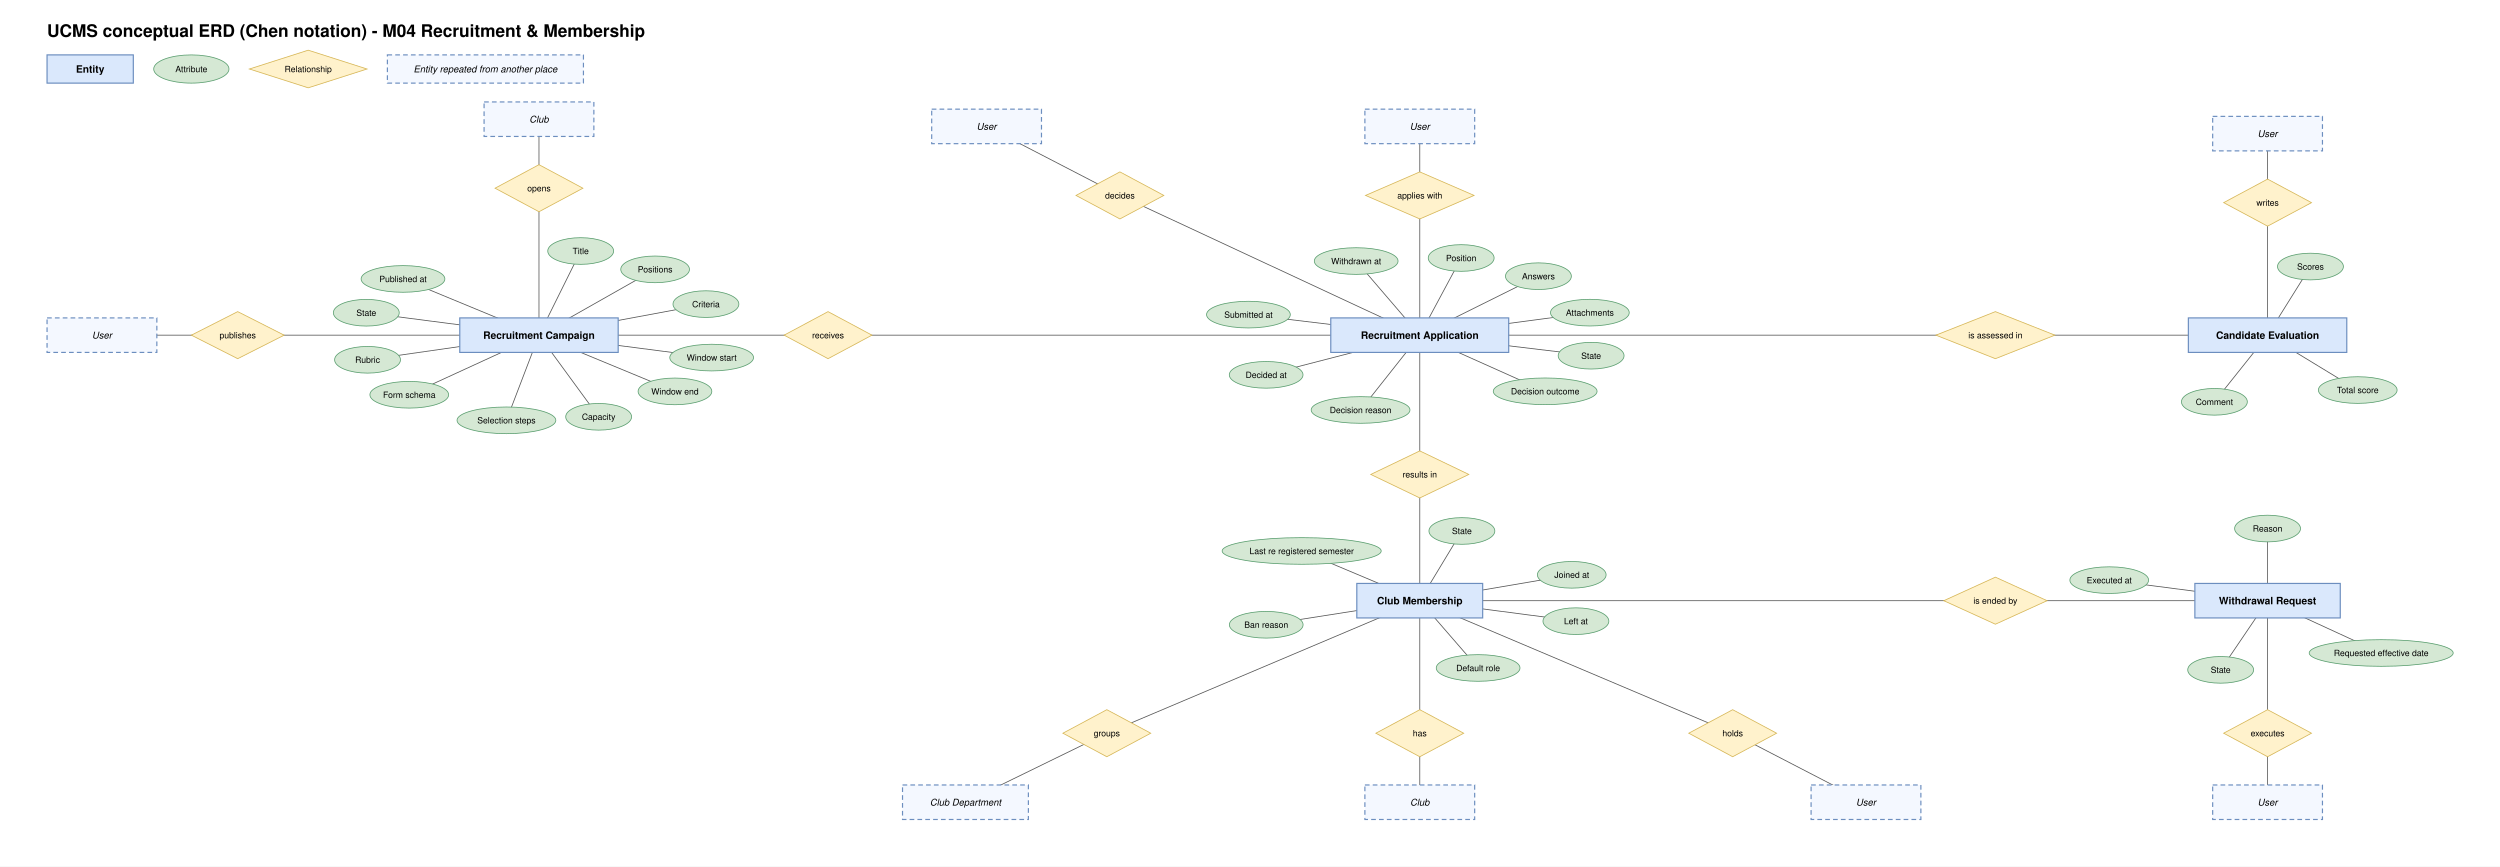
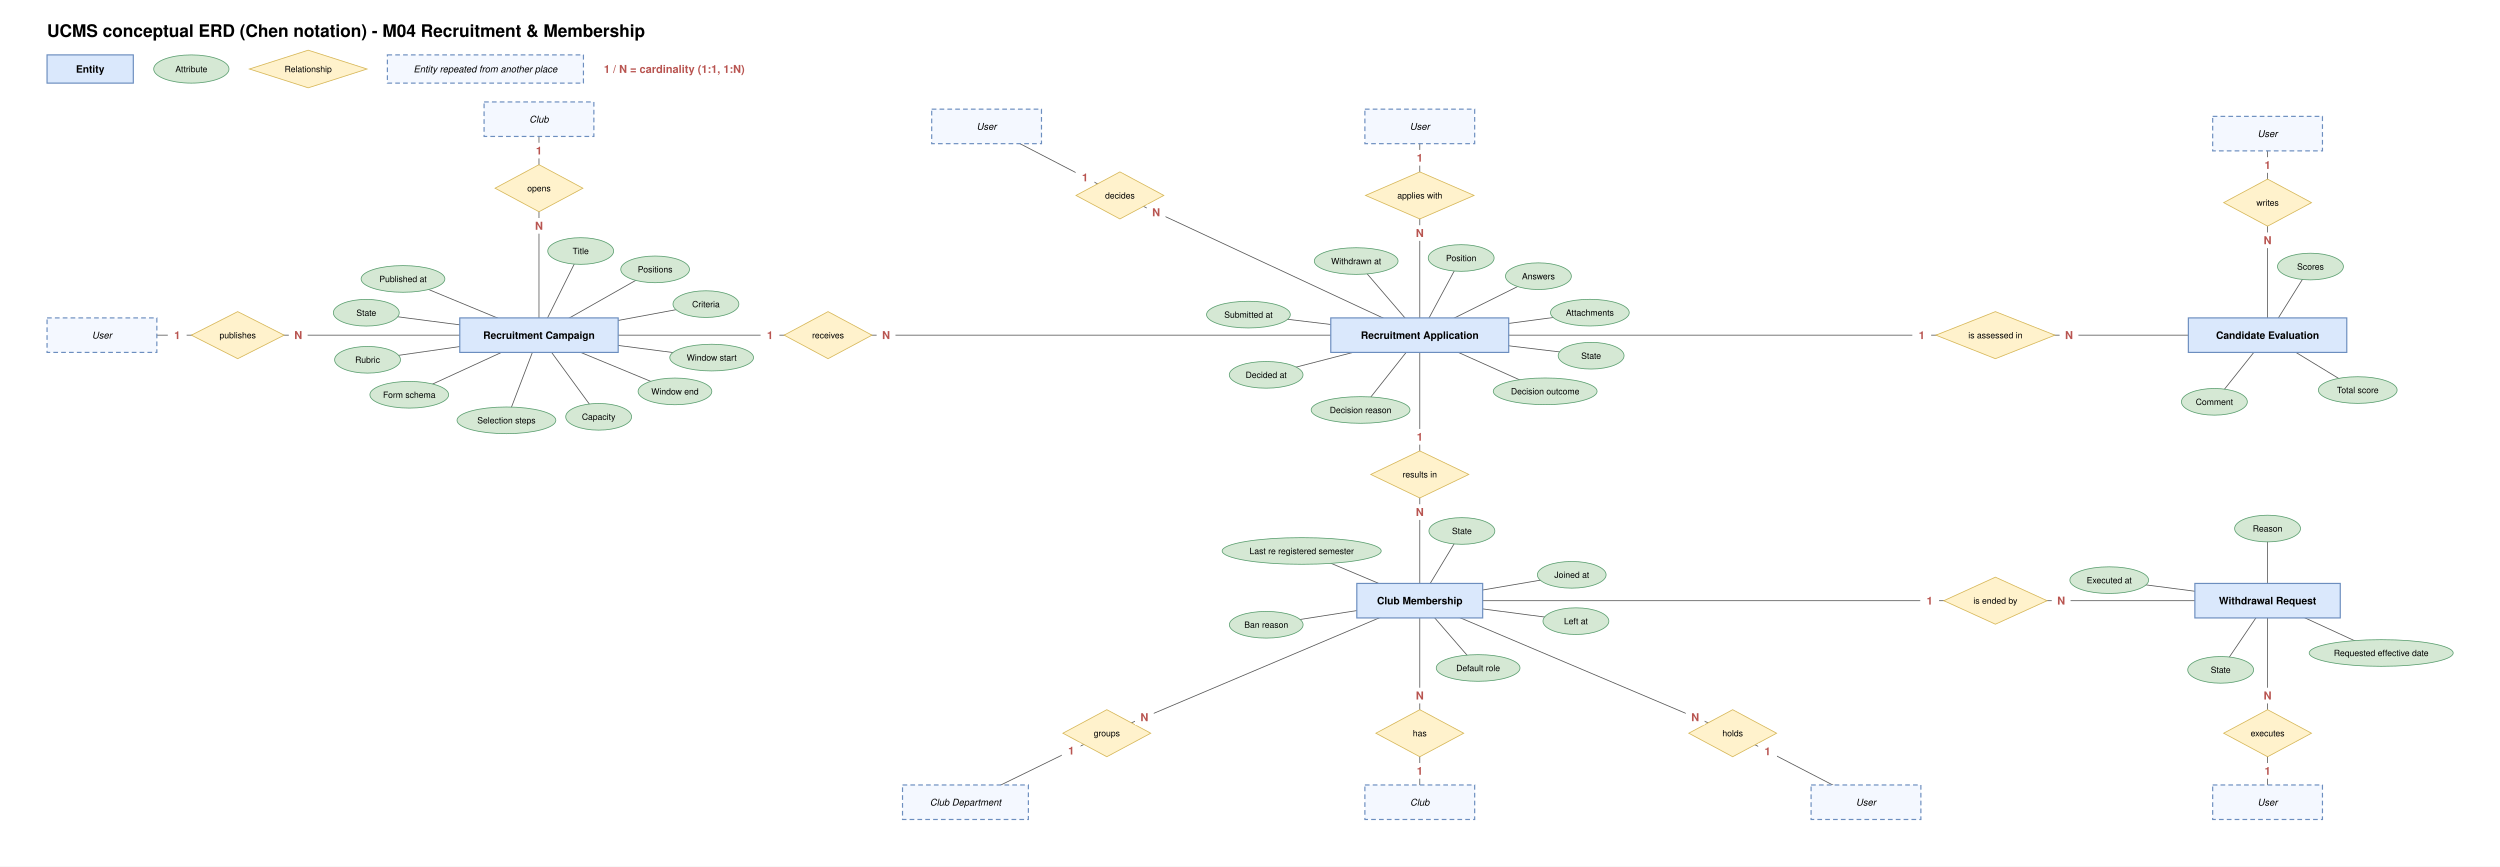
<svg xmlns="http://www.w3.org/2000/svg" viewBox="0 0 3188 1105" width="3188" height="1105" font-family="Helvetica, Arial, sans-serif">
  <rect width="100%" height="100%" fill="#ffffff" />
  <line x1="687.3" y1="427.4" x2="740.5" y2="320.1" stroke="#555555" />
  <line x1="687.3" y1="427.4" x2="835.4" y2="343.5" stroke="#555555" />
  <line x1="687.3" y1="427.4" x2="900.2" y2="387.8" stroke="#555555" />
  <line x1="687.3" y1="427.4" x2="907.5" y2="456.0" stroke="#555555" />
  <line x1="687.3" y1="427.4" x2="860.7" y2="499.1" stroke="#555555" />
  <line x1="687.3" y1="427.4" x2="763.4" y2="531.5" stroke="#555555" />
  <line x1="687.3" y1="427.4" x2="645.8" y2="536.0" stroke="#555555" />
  <line x1="687.3" y1="427.4" x2="521.9" y2="503.4" stroke="#555555" />
  <line x1="687.3" y1="427.4" x2="468.7" y2="458.8" stroke="#555555" />
  <line x1="687.3" y1="427.4" x2="467.1" y2="398.8" stroke="#555555" />
  <line x1="687.3" y1="427.4" x2="513.9" y2="355.7" stroke="#555555" />
  <line x1="687.3" y1="427.4" x2="687.3" y2="240.0" stroke="#555555" />
  <line x1="687.3" y1="240.0" x2="687.3" y2="152.0" stroke="#555555" />
  <line x1="687.3" y1="427.4" x2="303.1" y2="427.4" stroke="#555555" />
  <line x1="303.1" y1="427.4" x2="130.0" y2="427.4" stroke="#555555" />
  <line x1="1810.5" y1="427.4" x2="1863.3" y2="329.0" stroke="#555555" />
  <line x1="1810.5" y1="427.4" x2="1961.8" y2="352.2" stroke="#555555" />
  <line x1="1810.5" y1="427.4" x2="2027.4" y2="398.7" stroke="#555555" />
  <line x1="1810.5" y1="427.4" x2="2029.0" y2="453.6" stroke="#555555" />
  <line x1="1810.5" y1="427.4" x2="1970.4" y2="499.0" stroke="#555555" />
  <line x1="1810.5" y1="427.4" x2="1735.0" y2="522.8" stroke="#555555" />
  <line x1="1810.5" y1="427.4" x2="1614.6" y2="478.0" stroke="#555555" />
  <line x1="1810.5" y1="427.4" x2="1592.0" y2="401.2" stroke="#555555" />
  <line x1="1810.5" y1="427.4" x2="1729.4" y2="332.9" stroke="#555555" />
  <line x1="1810.5" y1="427.4" x2="1810.5" y2="249.2" stroke="#555555" />
  <line x1="1810.5" y1="249.2" x2="1810.5" y2="161.2" stroke="#555555" />
  <line x1="1810.5" y1="427.4" x2="1428.1" y2="249.2" stroke="#555555" />
  <line x1="1428.1" y1="249.2" x2="1258.1" y2="161.2" stroke="#555555" />
  <line x1="2891.6" y1="427.4" x2="2946.3" y2="339.9" stroke="#555555" />
  <line x1="2891.6" y1="427.4" x2="3006.6" y2="497.4" stroke="#555555" />
  <line x1="2891.6" y1="427.4" x2="2823.8" y2="512.4" stroke="#555555" />
  <line x1="2891.6" y1="427.4" x2="2891.6" y2="258.4" stroke="#555555" />
  <line x1="2891.6" y1="258.4" x2="2891.6" y2="170.4" stroke="#555555" />
  <line x1="1810.5" y1="766.0" x2="1864.2" y2="677.1" stroke="#555555" />
  <line x1="1810.5" y1="766.0" x2="2004.3" y2="733.0" stroke="#555555" />
  <line x1="1810.5" y1="766.0" x2="2009.6" y2="792.1" stroke="#555555" />
  <line x1="1810.5" y1="766.0" x2="1884.9" y2="851.8" stroke="#555555" />
  <line x1="1810.5" y1="766.0" x2="1614.7" y2="796.7" stroke="#555555" />
  <line x1="1810.5" y1="766.0" x2="1659.9" y2="702.6" stroke="#555555" />
  <line x1="1810.5" y1="766.0" x2="1810.5" y2="935.0" stroke="#555555" />
  <line x1="1810.5" y1="935.0" x2="1810.5" y2="1023.0" stroke="#555555" />
  <line x1="1810.5" y1="766.0" x2="2209.5" y2="935.0" stroke="#555555" />
  <line x1="2209.5" y1="935.0" x2="2379.5" y2="1023.0" stroke="#555555" />
  <line x1="1810.5" y1="766.0" x2="1411.4" y2="935.0" stroke="#555555" />
  <line x1="1411.4" y1="935.0" x2="1231.2" y2="1023.0" stroke="#555555" />
  <line x1="2891.6" y1="766.0" x2="2891.6" y2="674.0" stroke="#555555" />
  <line x1="2891.6" y1="766.0" x2="3036.5" y2="832.7" stroke="#555555" />
  <line x1="2891.6" y1="766.0" x2="2831.8" y2="854.2" stroke="#555555" />
  <line x1="2891.6" y1="766.0" x2="2689.7" y2="739.8" stroke="#555555" />
  <line x1="2891.6" y1="766.0" x2="2891.6" y2="935.0" stroke="#555555" />
  <line x1="2891.6" y1="935.0" x2="2891.6" y2="1023.0" stroke="#555555" />
  <line x1="687.3" y1="427.4" x2="1055.9" y2="427.4" stroke="#555555" />
  <line x1="1055.9" y1="427.4" x2="1810.5" y2="427.4" stroke="#555555" />
  <line x1="1810.5" y1="427.4" x2="2544.5" y2="427.4" stroke="#555555" />
  <line x1="2544.5" y1="427.4" x2="2891.6" y2="427.4" stroke="#555555" />
  <line x1="1810.5" y1="427.4" x2="1810.5" y2="605.0" stroke="#555555" />
  <line x1="1810.5" y1="605.0" x2="1810.5" y2="766.0" stroke="#555555" />
  <line x1="1810.5" y1="766.0" x2="2544.5" y2="766.0" stroke="#555555" />
  <line x1="2544.5" y1="766.0" x2="2891.6" y2="766.0" stroke="#555555" />
  <text x="60" y="47" font-size="22" font-weight="bold">UCMS conceptual ERD (Chen notation) - M04 Recruitment &amp; Membership</text>
  <rect x="60.0" y="70.0" width="110.0" height="36.0" fill="#dae8fc" stroke="#6c8ebf" stroke-width="1.5" />
  <text x="115.0" y="92.7" font-size="13" font-weight="bold" text-anchor="middle">Entity</text>
  <ellipse cx="244.0" cy="88.0" rx="48.0" ry="18.0" fill="#d5e8d4" stroke="#5a9e6f" />
  <text x="244.0" y="92.0" font-size="11" font-weight="normal" text-anchor="middle">Attribute</text>
  <polygon points="318.0,88.0 393.0,64.0 468.0,88.0 393.0,112.0" fill="#fff2cc" stroke="#d6b656" />
  <text x="393.0" y="92.0" font-size="11" font-weight="normal" text-anchor="middle">Relationship</text>
  <rect x="494.0" y="70.0" width="250.0" height="36.0" fill="#f4f8ff" stroke="#6c8ebf" stroke-width="1.5" stroke-dasharray="6 4" />
  <text x="619.0" y="92.3" font-size="12" font-weight="normal" text-anchor="middle" font-style="italic">Entity repeated from another place</text>
+   <text x="770.0" y="93.0" font-size="14" font-weight="bold" fill="#b85450" text-anchor="start">1 / N = cardinality (1:1, 1:N)</text>
  <rect x="586.3" y="405.4" width="202.0" height="44.0" fill="#dae8fc" stroke="#6c8ebf" stroke-width="1.5" />
  <text x="687.3" y="432.1" font-size="13" font-weight="bold" text-anchor="middle">Recruitment Campaign</text>
  <ellipse cx="740.5" cy="320.1" rx="42.0" ry="17.0" fill="#d5e8d4" stroke="#5a9e6f" />
  <text x="740.5" y="324.0" font-size="11" font-weight="normal" text-anchor="middle">Title</text>
  <ellipse cx="835.4" cy="343.5" rx="43.8" ry="17.0" fill="#d5e8d4" stroke="#5a9e6f" />
  <text x="835.4" y="347.4" font-size="11" font-weight="normal" text-anchor="middle">Positions</text>
  <ellipse cx="900.2" cy="387.8" rx="42.0" ry="17.0" fill="#d5e8d4" stroke="#5a9e6f" />
  <text x="900.2" y="391.8" font-size="11" font-weight="normal" text-anchor="middle">Criteria</text>
  <ellipse cx="907.5" cy="456.0" rx="53.4" ry="17.0" fill="#d5e8d4" stroke="#5a9e6f" />
  <text x="907.5" y="459.9" font-size="11" font-weight="normal" text-anchor="middle">Window start</text>
  <ellipse cx="860.7" cy="499.1" rx="47.0" ry="17.0" fill="#d5e8d4" stroke="#5a9e6f" />
  <text x="860.7" y="503.1" font-size="11" font-weight="normal" text-anchor="middle">Window end</text>
  <ellipse cx="763.4" cy="531.5" rx="42.0" ry="17.0" fill="#d5e8d4" stroke="#5a9e6f" />
  <text x="763.4" y="535.4" font-size="11" font-weight="normal" text-anchor="middle">Capacity</text>
  <ellipse cx="645.8" cy="536.0" rx="63.0" ry="17.0" fill="#d5e8d4" stroke="#5a9e6f" />
  <text x="645.8" y="539.9" font-size="11" font-weight="normal" text-anchor="middle">Selection steps</text>
  <ellipse cx="521.9" cy="503.4" rx="50.2" ry="17.0" fill="#d5e8d4" stroke="#5a9e6f" />
  <text x="521.9" y="507.4" font-size="11" font-weight="normal" text-anchor="middle">Form schema</text>
  <ellipse cx="468.7" cy="458.8" rx="42.0" ry="17.0" fill="#d5e8d4" stroke="#5a9e6f" />
  <text x="468.7" y="462.7" font-size="11" font-weight="normal" text-anchor="middle">Rubric</text>
  <ellipse cx="467.1" cy="398.8" rx="42.0" ry="17.0" fill="#d5e8d4" stroke="#5a9e6f" />
  <text x="467.1" y="402.8" font-size="11" font-weight="normal" text-anchor="middle">State</text>
  <ellipse cx="513.9" cy="355.7" rx="53.4" ry="17.0" fill="#d5e8d4" stroke="#5a9e6f" />
  <text x="513.9" y="359.7" font-size="11" font-weight="normal" text-anchor="middle">Published at</text>
  <polygon points="631.3,240.0 687.3,210.0 743.3,240.0 687.3,270.0" fill="#fff2cc" stroke="#d6b656" />
  <text x="687.3" y="244.0" font-size="11" font-weight="normal" text-anchor="middle">opens</text>
  <rect x="617.3" y="130.0" width="140.0" height="44.0" fill="#f4f8ff" stroke="#6c8ebf" stroke-width="1.5" stroke-dasharray="6 4" />
  <text x="687.3" y="156.3" font-size="12" font-weight="normal" text-anchor="middle" font-style="italic">Club</text>
  <polygon points="244.0,427.4 303.1,397.4 362.3,427.4 303.1,457.4" fill="#fff2cc" stroke="#d6b656" />
  <text x="303.1" y="431.4" font-size="11" font-weight="normal" text-anchor="middle">publishes</text>
  <rect x="60.0" y="405.4" width="140.0" height="44.0" fill="#f4f8ff" stroke="#6c8ebf" stroke-width="1.5" stroke-dasharray="6 4" />
  <text x="130.0" y="431.7" font-size="12" font-weight="normal" text-anchor="middle" font-style="italic">User</text>
  <rect x="1697.0" y="405.4" width="226.9" height="44.0" fill="#dae8fc" stroke="#6c8ebf" stroke-width="1.5" />
  <text x="1810.5" y="432.1" font-size="13" font-weight="bold" text-anchor="middle">Recruitment Application</text>
  <ellipse cx="1863.3" cy="329.0" rx="42.0" ry="17.0" fill="#d5e8d4" stroke="#5a9e6f" />
  <text x="1863.3" y="333.0" font-size="11" font-weight="normal" text-anchor="middle">Position</text>
  <ellipse cx="1961.8" cy="352.2" rx="42.0" ry="17.0" fill="#d5e8d4" stroke="#5a9e6f" />
  <text x="1961.8" y="356.2" font-size="11" font-weight="normal" text-anchor="middle">Answers</text>
  <ellipse cx="2027.4" cy="398.7" rx="50.2" ry="17.0" fill="#d5e8d4" stroke="#5a9e6f" />
  <text x="2027.4" y="402.6" font-size="11" font-weight="normal" text-anchor="middle">Attachments</text>
  <ellipse cx="2029.0" cy="453.6" rx="42.0" ry="17.0" fill="#d5e8d4" stroke="#5a9e6f" />
  <text x="2029.0" y="457.6" font-size="11" font-weight="normal" text-anchor="middle">State</text>
  <ellipse cx="1970.4" cy="499.0" rx="66.2" ry="17.0" fill="#d5e8d4" stroke="#5a9e6f" />
  <text x="1970.4" y="502.9" font-size="11" font-weight="normal" text-anchor="middle">Decision outcome</text>
  <ellipse cx="1735.0" cy="522.8" rx="63.0" ry="17.0" fill="#d5e8d4" stroke="#5a9e6f" />
  <text x="1735.0" y="526.8" font-size="11" font-weight="normal" text-anchor="middle">Decision reason</text>
  <ellipse cx="1614.6" cy="478.0" rx="47.0" ry="17.0" fill="#d5e8d4" stroke="#5a9e6f" />
  <text x="1614.6" y="482.0" font-size="11" font-weight="normal" text-anchor="middle">Decided at</text>
  <ellipse cx="1592.0" cy="401.2" rx="53.4" ry="17.0" fill="#d5e8d4" stroke="#5a9e6f" />
  <text x="1592.0" y="405.2" font-size="11" font-weight="normal" text-anchor="middle">Submitted at</text>
  <ellipse cx="1729.4" cy="332.9" rx="53.4" ry="17.0" fill="#d5e8d4" stroke="#5a9e6f" />
  <text x="1729.4" y="336.9" font-size="11" font-weight="normal" text-anchor="middle">Withdrawn at</text>
  <polygon points="1741.3,249.2 1810.5,219.2 1879.7,249.2 1810.5,279.2" fill="#fff2cc" stroke="#d6b656" />
  <text x="1810.5" y="253.2" font-size="11" font-weight="normal" text-anchor="middle">applies with</text>
  <rect x="1740.5" y="139.2" width="140.0" height="44.0" fill="#f4f8ff" stroke="#6c8ebf" stroke-width="1.5" stroke-dasharray="6 4" />
  <text x="1810.5" y="165.5" font-size="12" font-weight="normal" text-anchor="middle" font-style="italic">User</text>
  <polygon points="1372.1,249.2 1428.1,219.2 1484.1,249.2 1428.1,279.2" fill="#fff2cc" stroke="#d6b656" />
  <text x="1428.1" y="253.2" font-size="11" font-weight="normal" text-anchor="middle">decides</text>
  <rect x="1188.1" y="139.2" width="140.0" height="44.0" fill="#f4f8ff" stroke="#6c8ebf" stroke-width="1.5" stroke-dasharray="6 4" />
  <text x="1258.1" y="165.5" font-size="12" font-weight="normal" text-anchor="middle" font-style="italic">User</text>
  <rect x="2790.6" y="405.4" width="202.0" height="44.0" fill="#dae8fc" stroke="#6c8ebf" stroke-width="1.5" />
  <text x="2891.6" y="432.1" font-size="13" font-weight="bold" text-anchor="middle">Candidate Evaluation</text>
  <ellipse cx="2946.3" cy="339.9" rx="42.0" ry="17.0" fill="#d5e8d4" stroke="#5a9e6f" />
  <text x="2946.3" y="343.9" font-size="11" font-weight="normal" text-anchor="middle">Scores</text>
  <ellipse cx="3006.6" cy="497.4" rx="50.2" ry="17.0" fill="#d5e8d4" stroke="#5a9e6f" />
  <text x="3006.6" y="501.3" font-size="11" font-weight="normal" text-anchor="middle">Total score</text>
  <ellipse cx="2823.8" cy="512.4" rx="42.0" ry="17.0" fill="#d5e8d4" stroke="#5a9e6f" />
  <text x="2823.8" y="516.4" font-size="11" font-weight="normal" text-anchor="middle">Comment</text>
  <polygon points="2835.6,258.4 2891.6,228.4 2947.6,258.4 2891.6,288.4" fill="#fff2cc" stroke="#d6b656" />
  <text x="2891.6" y="262.4" font-size="11" font-weight="normal" text-anchor="middle">writes</text>
  <rect x="2821.6" y="148.4" width="140.0" height="44.0" fill="#f4f8ff" stroke="#6c8ebf" stroke-width="1.5" stroke-dasharray="6 4" />
  <text x="2891.6" y="174.7" font-size="12" font-weight="normal" text-anchor="middle" font-style="italic">User</text>
  <rect x="1730.2" y="744.0" width="160.5" height="44.0" fill="#dae8fc" stroke="#6c8ebf" stroke-width="1.5" />
  <text x="1810.5" y="770.6" font-size="13" font-weight="bold" text-anchor="middle">Club Membership</text>
  <ellipse cx="1864.2" cy="677.1" rx="42.0" ry="17.0" fill="#d5e8d4" stroke="#5a9e6f" />
  <text x="1864.2" y="681.0" font-size="11" font-weight="normal" text-anchor="middle">State</text>
  <ellipse cx="2004.3" cy="733.0" rx="43.8" ry="17.0" fill="#d5e8d4" stroke="#5a9e6f" />
  <text x="2004.3" y="736.9" font-size="11" font-weight="normal" text-anchor="middle">Joined at</text>
  <ellipse cx="2009.6" cy="792.1" rx="42.0" ry="17.0" fill="#d5e8d4" stroke="#5a9e6f" />
  <text x="2009.6" y="796.0" font-size="11" font-weight="normal" text-anchor="middle">Left at</text>
  <ellipse cx="1884.9" cy="851.8" rx="53.4" ry="17.0" fill="#d5e8d4" stroke="#5a9e6f" />
  <text x="1884.9" y="855.8" font-size="11" font-weight="normal" text-anchor="middle">Default role</text>
  <ellipse cx="1614.7" cy="796.7" rx="47.0" ry="17.0" fill="#d5e8d4" stroke="#5a9e6f" />
  <text x="1614.7" y="800.6" font-size="11" font-weight="normal" text-anchor="middle">Ban reason</text>
  <ellipse cx="1659.9" cy="702.6" rx="101.4" ry="17.0" fill="#d5e8d4" stroke="#5a9e6f" />
  <text x="1659.9" y="706.6" font-size="11" font-weight="normal" text-anchor="middle">Last re registered semester</text>
  <polygon points="1754.5,935.0 1810.5,905.0 1866.5,935.0 1810.5,965.0" fill="#fff2cc" stroke="#d6b656" />
  <text x="1810.5" y="938.9" font-size="11" font-weight="normal" text-anchor="middle">has</text>
  <rect x="1740.5" y="1001.0" width="140.0" height="44.0" fill="#f4f8ff" stroke="#6c8ebf" stroke-width="1.5" stroke-dasharray="6 4" />
  <text x="1810.5" y="1027.3" font-size="12" font-weight="normal" text-anchor="middle" font-style="italic">Club</text>
  <polygon points="2153.5,935.0 2209.5,905.0 2265.5,935.0 2209.5,965.0" fill="#fff2cc" stroke="#d6b656" />
  <text x="2209.5" y="938.9" font-size="11" font-weight="normal" text-anchor="middle">holds</text>
  <rect x="2309.5" y="1001.0" width="140.0" height="44.0" fill="#f4f8ff" stroke="#6c8ebf" stroke-width="1.5" stroke-dasharray="6 4" />
  <text x="2379.5" y="1027.3" font-size="12" font-weight="normal" text-anchor="middle" font-style="italic">User</text>
  <polygon points="1355.4,935.0 1411.4,905.0 1467.4,935.0 1411.4,965.0" fill="#fff2cc" stroke="#d6b656" />
  <text x="1411.4" y="938.9" font-size="11" font-weight="normal" text-anchor="middle">groups</text>
  <rect x="1150.9" y="1001.0" width="160.5" height="44.0" fill="#f4f8ff" stroke="#6c8ebf" stroke-width="1.5" stroke-dasharray="6 4" />
  <text x="1231.2" y="1027.3" font-size="12" font-weight="normal" text-anchor="middle" font-style="italic">Club Department</text>
  <rect x="2798.9" y="744.0" width="185.4" height="44.0" fill="#dae8fc" stroke="#6c8ebf" stroke-width="1.5" />
  <text x="2891.6" y="770.6" font-size="13" font-weight="bold" text-anchor="middle">Withdrawal Request</text>
  <ellipse cx="2891.6" cy="674.0" rx="42.0" ry="17.0" fill="#d5e8d4" stroke="#5a9e6f" />
  <text x="2891.6" y="677.9" font-size="11" font-weight="normal" text-anchor="middle">Reason</text>
  <ellipse cx="3036.5" cy="832.7" rx="91.8" ry="17.0" fill="#d5e8d4" stroke="#5a9e6f" />
  <text x="3036.5" y="836.6" font-size="11" font-weight="normal" text-anchor="middle">Requested effective date</text>
  <ellipse cx="2831.8" cy="854.2" rx="42.0" ry="17.0" fill="#d5e8d4" stroke="#5a9e6f" />
  <text x="2831.8" y="858.1" font-size="11" font-weight="normal" text-anchor="middle">State</text>
  <ellipse cx="2689.7" cy="739.8" rx="50.2" ry="17.0" fill="#d5e8d4" stroke="#5a9e6f" />
  <text x="2689.7" y="743.8" font-size="11" font-weight="normal" text-anchor="middle">Executed at</text>
  <polygon points="2835.6,935.0 2891.6,905.0 2947.6,935.0 2891.6,965.0" fill="#fff2cc" stroke="#d6b656" />
  <text x="2891.6" y="938.9" font-size="11" font-weight="normal" text-anchor="middle">executes</text>
  <rect x="2821.6" y="1001.0" width="140.0" height="44.0" fill="#f4f8ff" stroke="#6c8ebf" stroke-width="1.5" stroke-dasharray="6 4" />
  <text x="2891.6" y="1027.3" font-size="12" font-weight="normal" text-anchor="middle" font-style="italic">User</text>
  <polygon points="999.9,427.4 1055.9,397.4 1111.9,427.4 1055.9,457.4" fill="#fff2cc" stroke="#d6b656" />
  <text x="1055.9" y="431.4" font-size="11" font-weight="normal" text-anchor="middle">receives</text>
  <polygon points="2468.6,427.4 2544.5,397.4 2620.4,427.4 2544.5,457.4" fill="#fff2cc" stroke="#d6b656" />
  <text x="2544.5" y="431.4" font-size="11" font-weight="normal" text-anchor="middle">is assessed in</text>
  <polygon points="1748.0,605.0 1810.5,575.0 1873.0,605.0 1810.5,635.0" fill="#fff2cc" stroke="#d6b656" />
  <text x="1810.5" y="608.9" font-size="11" font-weight="normal" text-anchor="middle">results in</text>
  <polygon points="2478.7,766.0 2544.5,736.0 2610.4,766.0 2544.5,796.0" fill="#fff2cc" stroke="#d6b656" />
  <text x="2544.5" y="769.9" font-size="11" font-weight="normal" text-anchor="middle">is ended by</text>
+   <rect x="675.3" y="278.0" width="24.0" height="20.0" fill="#ffffff" />
+   <text x="687.3" y="293.0" font-size="14" font-weight="bold" fill="#b85450" text-anchor="middle">N</text>
+   <rect x="675.3" y="182.0" width="24.0" height="20.0" fill="#ffffff" />
+   <text x="687.3" y="197.0" font-size="14" font-weight="bold" fill="#b85450" text-anchor="middle">1</text>
+   <rect x="368.3" y="417.4" width="24.0" height="20.0" fill="#ffffff" />
+   <text x="380.3" y="432.4" font-size="14" font-weight="bold" fill="#b85450" text-anchor="middle">N</text>
+   <rect x="214.0" y="417.4" width="24.0" height="20.0" fill="#ffffff" />
+   <text x="226.0" y="432.4" font-size="14" font-weight="bold" fill="#b85450" text-anchor="middle">1</text>
+   <rect x="1798.5" y="287.2" width="24.0" height="20.0" fill="#ffffff" />
+   <text x="1810.5" y="302.2" font-size="14" font-weight="bold" fill="#b85450" text-anchor="middle">N</text>
+   <rect x="1798.5" y="191.2" width="24.0" height="20.0" fill="#ffffff" />
+   <text x="1810.5" y="206.2" font-size="14" font-weight="bold" fill="#b85450" text-anchor="middle">1</text>
+   <rect x="1462.3" y="260.8" width="24.0" height="20.0" fill="#ffffff" />
+   <text x="1474.3" y="275.8" font-size="14" font-weight="bold" fill="#b85450" text-anchor="middle">N</text>
+   <rect x="1371.6" y="216.2" width="24.0" height="20.0" fill="#ffffff" />
+   <text x="1383.6" y="231.2" font-size="14" font-weight="bold" fill="#b85450" text-anchor="middle">1</text>
+   <rect x="2879.6" y="296.4" width="24.0" height="20.0" fill="#ffffff" />
+   <text x="2891.6" y="311.4" font-size="14" font-weight="bold" fill="#b85450" text-anchor="middle">N</text>
+   <rect x="2879.6" y="200.4" width="24.0" height="20.0" fill="#ffffff" />
+   <text x="2891.6" y="215.4" font-size="14" font-weight="bold" fill="#b85450" text-anchor="middle">1</text>
+   <rect x="1798.5" y="877.0" width="24.0" height="20.0" fill="#ffffff" />
+   <text x="1810.5" y="892.0" font-size="14" font-weight="bold" fill="#b85450" text-anchor="middle">N</text>
+   <rect x="1798.5" y="973.0" width="24.0" height="20.0" fill="#ffffff" />
+   <text x="1810.5" y="988.0" font-size="14" font-weight="bold" fill="#b85450" text-anchor="middle">1</text>
+   <rect x="2149.7" y="904.7" width="24.0" height="20.0" fill="#ffffff" />
+   <text x="2161.7" y="919.7" font-size="14" font-weight="bold" fill="#b85450" text-anchor="middle">N</text>
+   <rect x="2242.0" y="948.0" width="24.0" height="20.0" fill="#ffffff" />
+   <text x="2254.0" y="963.0" font-size="14" font-weight="bold" fill="#b85450" text-anchor="middle">1</text>
+   <rect x="1447.3" y="904.7" width="24.0" height="20.0" fill="#ffffff" />
+   <text x="1459.3" y="919.7" font-size="14" font-weight="bold" fill="#b85450" text-anchor="middle">N</text>
+   <rect x="1354.0" y="947.2" width="24.0" height="20.0" fill="#ffffff" />
+   <text x="1366.0" y="962.2" font-size="14" font-weight="bold" fill="#b85450" text-anchor="middle">1</text>
+   <rect x="2879.6" y="877.0" width="24.0" height="20.0" fill="#ffffff" />
+   <text x="2891.6" y="892.0" font-size="14" font-weight="bold" fill="#b85450" text-anchor="middle">N</text>
+   <rect x="2879.6" y="973.0" width="24.0" height="20.0" fill="#ffffff" />
+   <text x="2891.6" y="988.0" font-size="14" font-weight="bold" fill="#b85450" text-anchor="middle">1</text>
+   <rect x="969.9" y="417.4" width="24.0" height="20.0" fill="#ffffff" />
+   <text x="981.9" y="432.4" font-size="14" font-weight="bold" fill="#b85450" text-anchor="middle">1</text>
+   <rect x="1117.9" y="417.4" width="24.0" height="20.0" fill="#ffffff" />
+   <text x="1129.9" y="432.4" font-size="14" font-weight="bold" fill="#b85450" text-anchor="middle">N</text>
+   <rect x="2438.6" y="417.4" width="24.0" height="20.0" fill="#ffffff" />
+   <text x="2450.6" y="432.4" font-size="14" font-weight="bold" fill="#b85450" text-anchor="middle">1</text>
+   <rect x="2626.4" y="417.4" width="24.0" height="20.0" fill="#ffffff" />
+   <text x="2638.4" y="432.4" font-size="14" font-weight="bold" fill="#b85450" text-anchor="middle">N</text>
+   <rect x="1798.5" y="547.0" width="24.0" height="20.0" fill="#ffffff" />
+   <text x="1810.5" y="562.0" font-size="14" font-weight="bold" fill="#b85450" text-anchor="middle">1</text>
+   <rect x="1798.5" y="643.0" width="24.0" height="20.0" fill="#ffffff" />
+   <text x="1810.5" y="658.0" font-size="14" font-weight="bold" fill="#b85450" text-anchor="middle">N</text>
+   <rect x="2448.7" y="756.0" width="24.0" height="20.0" fill="#ffffff" />
+   <text x="2460.7" y="771.0" font-size="14" font-weight="bold" fill="#b85450" text-anchor="middle">1</text>
+   <rect x="2616.4" y="756.0" width="24.0" height="20.0" fill="#ffffff" />
+   <text x="2628.4" y="771.0" font-size="14" font-weight="bold" fill="#b85450" text-anchor="middle">N</text>
</svg>
